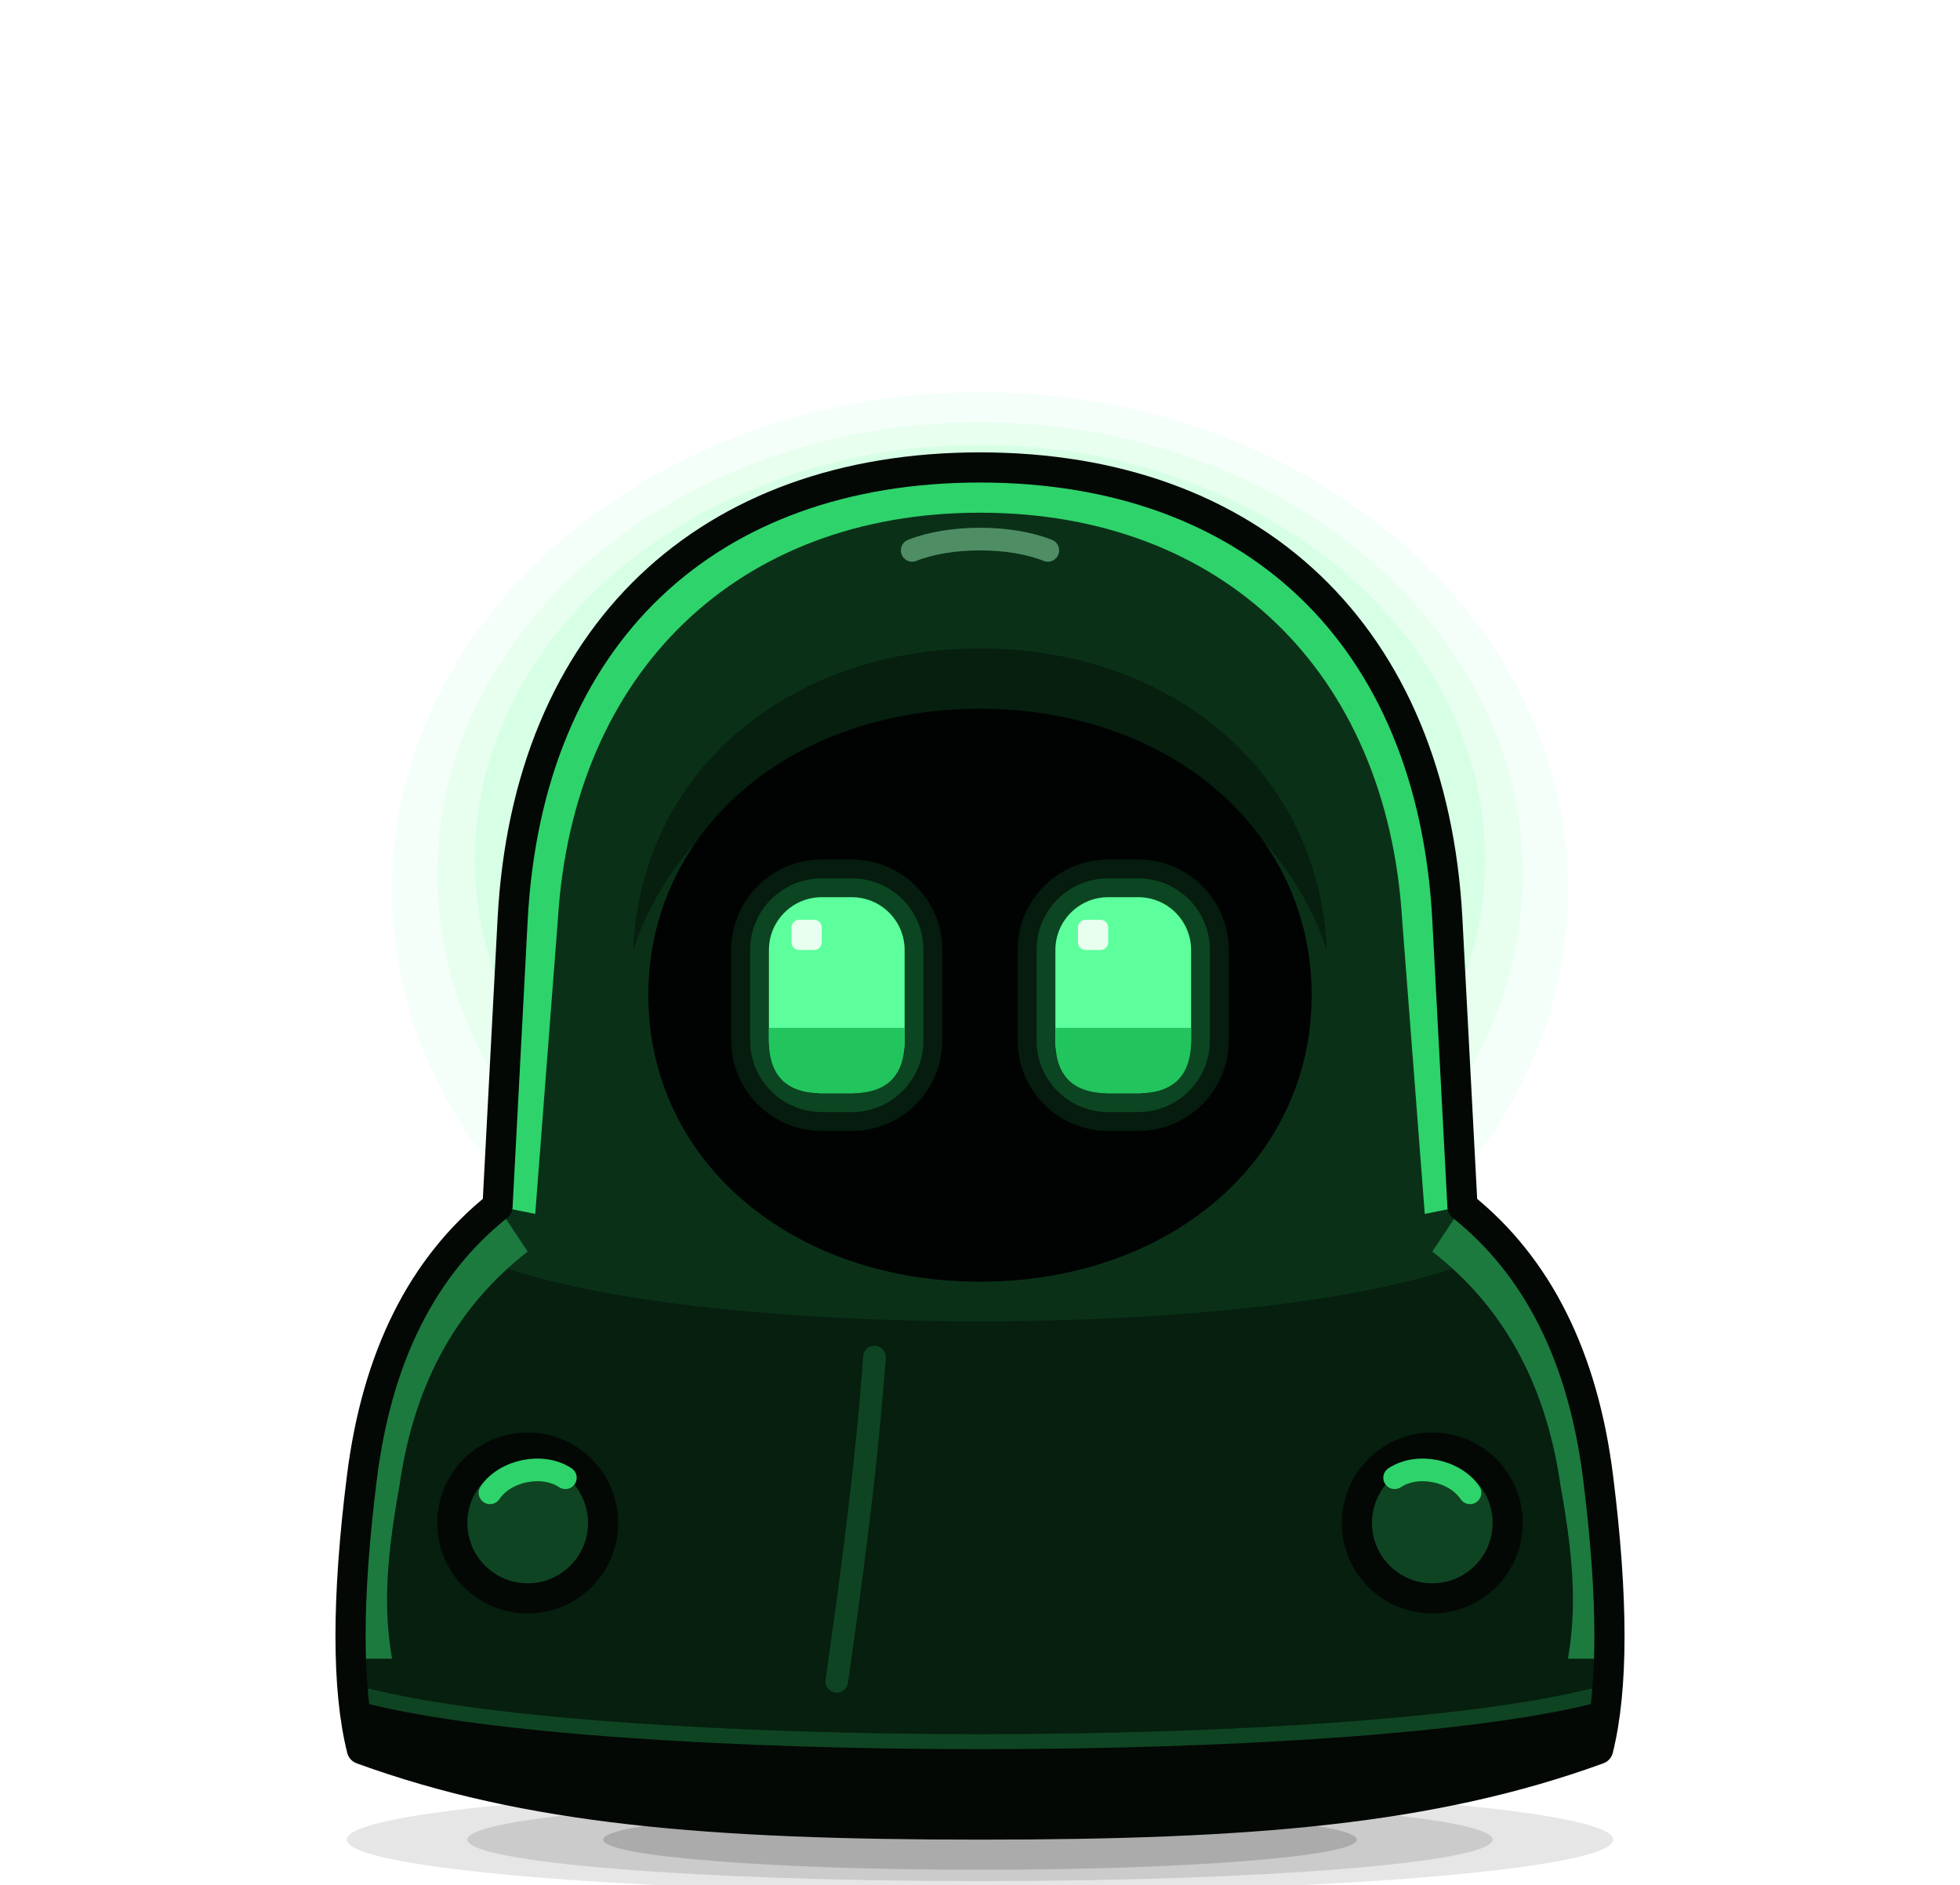
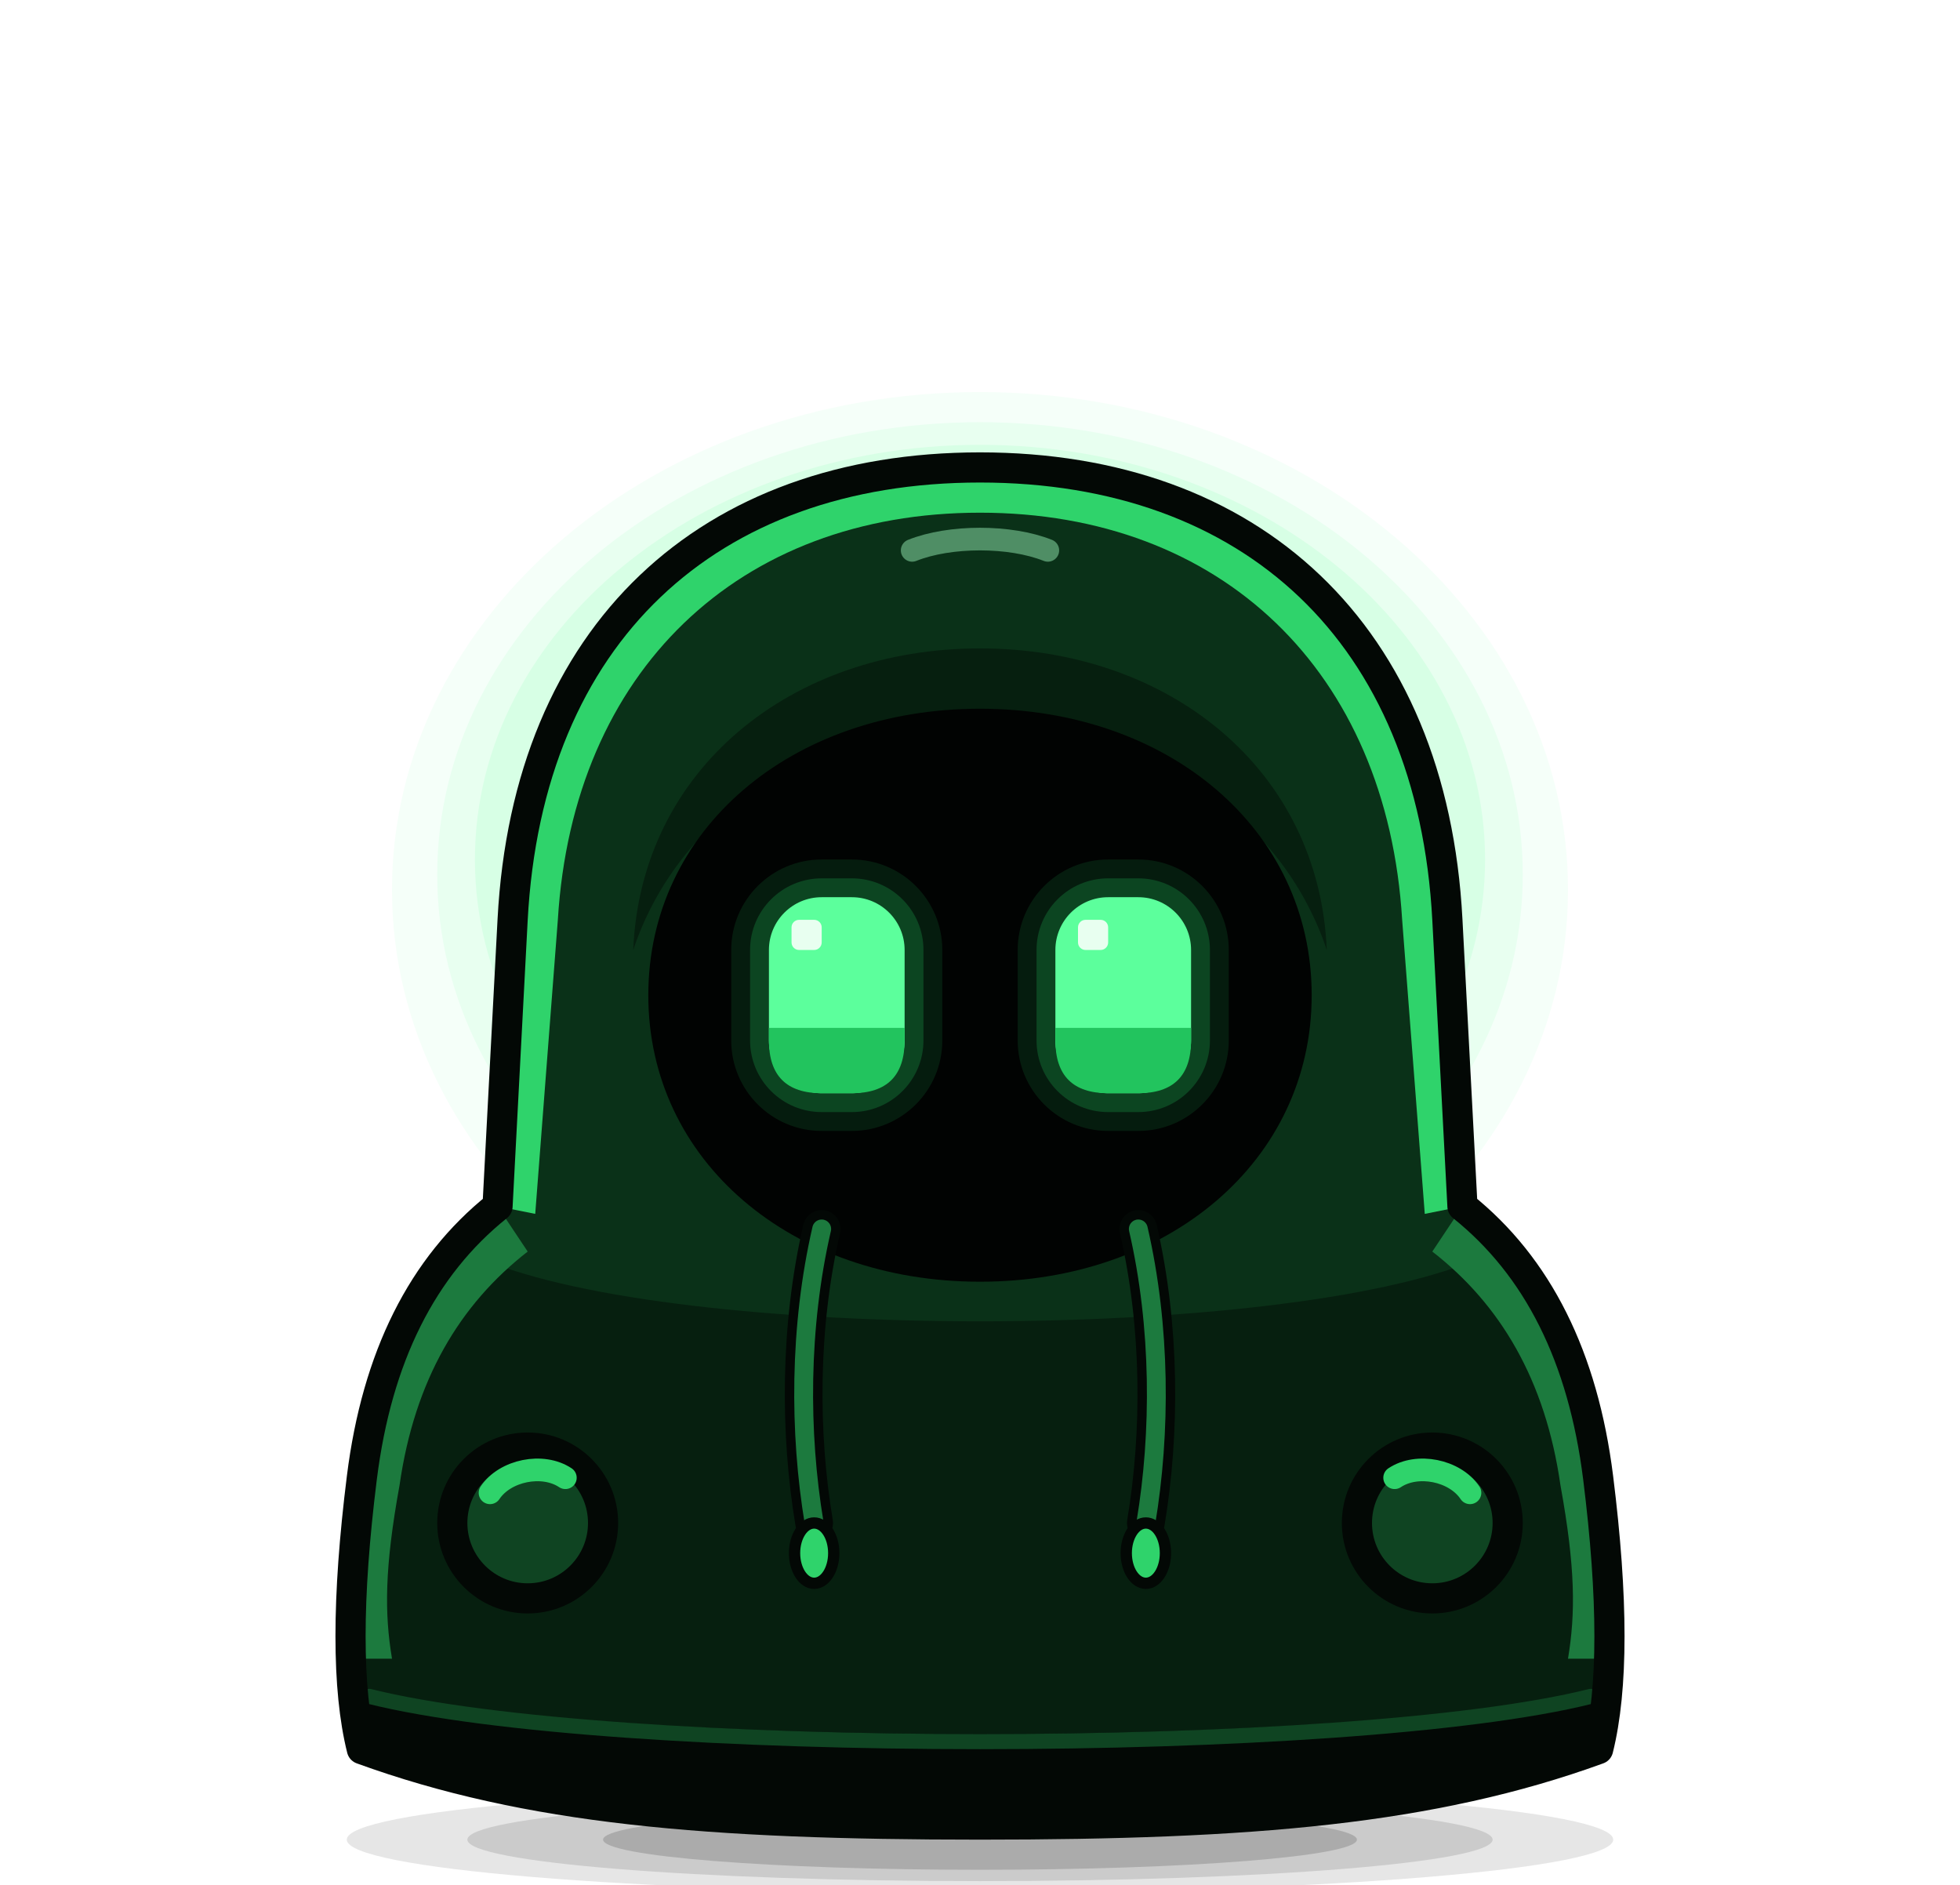
<svg xmlns="http://www.w3.org/2000/svg" viewBox="0 0 260 250" width="520" height="500">
  <style>
    .breathe { transform-origin: 130px 220px; animation: breathe 3.6s ease-in-out infinite; }
    @keyframes breathe { 0%, 100% { transform: scale(1, 1); } 50% { transform: scale(1.01, 0.988); } }
    .bob-l, .bob-r { animation: bob 2.8s ease-in-out infinite; }
    .bob-r { animation-delay: -1.4s; }
    @keyframes bob { 0%, 100% { transform: translateY(0); } 50% { transform: translateY(-4px); } }
    .type { animation: type 1.1s steps(1, end) infinite; }
    @keyframes type { 0% { transform: translateY(0); } 8% { transform: translate(-2px, 3px); }
      16% { transform: translateY(0); } 26% { transform: translate(3px, 3px); } 34% { transform: translateY(0); }
      44% { transform: translate(-1px, 3px); } 52% { transform: translateY(0); } 100% { transform: translateY(0); } }
    .caret { animation: caret 1s steps(1, end) infinite; }
    @keyframes caret { 0% { opacity: 1; } 50% { opacity: 0; } }
    @media (prefers-reduced-motion: reduce) { .breathe, .bob-l, .bob-r, .type, .caret { animation: none; } }
  </style>
  <g transform="translate(130 242) scale(1 1) translate(-130 -242)" opacity="1">
    <g id="shadow">
      <ellipse cx="130" cy="244" rx="84" ry="7" fill="#000" opacity="0.10" />
      <ellipse cx="130" cy="244" rx="68" ry="5.5" fill="#000" opacity="0.12" />
      <ellipse cx="130" cy="244" rx="50" ry="4" fill="#000" opacity="0.16" />
    </g>
  </g>
  <g transform="translate(0 0) translate(130 242) scale(1 1) translate(-130 -242)">
    <g id="figure" transform="translate(0 22)">
      <g class="breathe">
        <g id="aura">
          <ellipse cx="130" cy="96" rx="78" ry="66" fill="#2BFF7A" opacity="0.05" />
          <ellipse cx="130" cy="94" rx="72" ry="60" fill="#2BFF7A" opacity="0.07" />
          <ellipse cx="130" cy="92" rx="67" ry="55" fill="#2BFF7A" opacity="0.09" />
        </g>
        <g id="body">
          <path d="M130 40 C166 40 190 62 192 100 L194 138 C204 146 210 158 212 174 C214 190 214 202 212 210 C190 218 166 220 130 220 C94 220 70 218 48 210 C46 202 46 190 48 174 C50 158 56 146 66 138 L68 100 C70 62 94 40 130 40 Z" fill="#0A3118" />
          <path d="M64 145 C90 156 170 156 196 145 C206 152 210 162 212 174 C214 190 214 202 212 210 C190 218 166 220 130 220 C94 220 70 218 48 210 C46 202 46 190 48 174 C50 162 54 152 64 145 Z" fill="#061F0F" />
          <path d="M48 202 C80 210 180 210 212 202 C213 206 213 209 212 210 C190 218 166 220 130 220 C94 220 70 218 48 210 C47 209 47 206 48 202 Z" fill="#030805" />
          <path d="M66 138 L68 100 C70 62 94 40 130 40 C166 40 190 62 192 100 L194 138 L189 139 L186 100 C184 67 162 46 130 46 C98 46 76 67 74 100 L71 139 Z" fill="#2FD36B" />
          <path d="M66 138 C56 146 50 158 48 174 C46 186 46 192 47 198 L52 198 C51 192 51 186 53 175 C55 161 61 151 70 144 Z" fill="#1C7A3E" />
          <path d="M194 138 C204 146 210 158 212 174 C214 186 214 192 213 198 L208 198 C209 192 209 186 207 175 C205 161 199 151 190 144 Z" fill="#1C7A3E" />
-           <path d="M116 158 C115 172 113 187 111 201" fill="none" stroke="#0F4422" stroke-width="3" stroke-linecap="round" />
          <path d="M49 203 C81 211 179 211 211 203" fill="none" stroke="#0F4422" stroke-width="2" stroke-linecap="round" />
          <path d="M121 51 C126 49 134 49 139 51" fill="none" stroke="#A4FFC4" stroke-width="3" stroke-linecap="round" opacity="0.45" />
          <path d="M130 40 C166 40 190 62 192 100 L194 138 C204 146 210 158 212 174 C214 190 214 202 212 210 C190 218 166 220 130 220 C94 220 70 218 48 210 C46 202 46 190 48 174 C50 158 56 146 66 138 L68 100 C70 62 94 40 130 40 Z" fill="none" stroke="#030805" stroke-width="4" stroke-linejoin="round" />
        </g>
        <g id="face">
          <path d="M84 104 C85 80 105 64 130 64 C155 64 175 80 176 104 C170 86 152 74 130 74 C108 74 90 86 84 104 Z" fill="#061F0F" />
          <path d="M130 72 C155 72 174 88 174 110 C174 132 155 148 130 148 C105 148 86 132 86 110 C86 88 105 72 130 72 Z" fill="#010302" />
+         </g>
+         <g id="laces">
+           <path d="M109 141 C106 154 106 168 108 180" fill="none" stroke="#030805" stroke-width="5" stroke-linecap="round" />
+           <path d="M109 141 C106 154 106 168 108 180" fill="none" stroke="#1C7A3E" stroke-width="2.5" stroke-linecap="round" />
+           <ellipse cx="108" cy="184" rx="2.6" ry="4" fill="#2FD36B" stroke="#030805" stroke-width="1.5" />
+           <path d="M151 141 C154 154 154 168 152 180" fill="none" stroke="#030805" stroke-width="5" stroke-linecap="round" />
+           <path d="M151 141 C154 154 154 168 152 180" fill="none" stroke="#1C7A3E" stroke-width="2.5" stroke-linecap="round" />
+           <ellipse cx="152" cy="184" rx="2.6" ry="4" fill="#2FD36B" stroke="#030805" stroke-width="1.5" />
        </g>
        <g id="eyes">
          <g id="eye-left" transform="translate(111 110)">
            <rect x="-14.0" y="-18.0" width="28" height="36" rx="12" fill="#2BFF7A" opacity="0.10" />
            <rect x="-11.5" y="-15.5" width="23" height="31" rx="9.5" fill="#2BFF7A" opacity="0.18" />
            <rect x="-9.0" y="-13.0" width="18" height="26" rx="7" fill="#5CFF9C" />
            <path d="M-9.0 4.333 L9.0 4.333 L9.0 6.0 C9.0 10.667 6.667 13.0 2.0 13.0 L-2.0 13.0 C-6.667 13.0 -9.0 10.667 -9.0 6.0 Z" fill="#22C45E" />
            <rect x="-6.0" y="-10.0" width="4" height="4" rx="1" fill="#E8FFF0" />
          </g>
          <g id="eye-right" transform="translate(149 110)">
            <rect x="-14.0" y="-18.0" width="28" height="36" rx="12" fill="#2BFF7A" opacity="0.10" />
            <rect x="-11.5" y="-15.5" width="23" height="31" rx="9.5" fill="#2BFF7A" opacity="0.18" />
            <rect x="-9.0" y="-13.0" width="18" height="26" rx="7" fill="#5CFF9C" />
            <path d="M-9.0 4.333 L9.0 4.333 L9.0 6.0 C9.0 10.667 6.667 13.0 2.0 13.0 L-2.0 13.0 C-6.667 13.0 -9.0 10.667 -9.0 6.0 Z" fill="#22C45E" />
            <rect x="-6.0" y="-10.0" width="4" height="4" rx="1" fill="#E8FFF0" />
          </g>
        </g>
        <g id="arms">
          <g id="hand-left" transform="translate(70 180)">
            <g class="bob-l">
              <circle cx="0" cy="0" r="10" fill="#0F4422" stroke="#030805" stroke-width="4" />
              <path d="M-5 -4 C-3 -7 2 -8 5 -6" fill="none" stroke="#2FD36B" stroke-width="3" stroke-linecap="round" />
            </g>
          </g>
          <g id="hand-right" transform="translate(190 180)">
            <g class="bob-r">
              <circle cx="0" cy="0" r="10" fill="#0F4422" stroke="#030805" stroke-width="4" />
              <path d="M-5 -6 C-2 -8 3 -7 5 -4" fill="none" stroke="#2FD36B" stroke-width="3" stroke-linecap="round" />
            </g>
          </g>
        </g>
      </g>
    </g>
  </g>
</svg>
